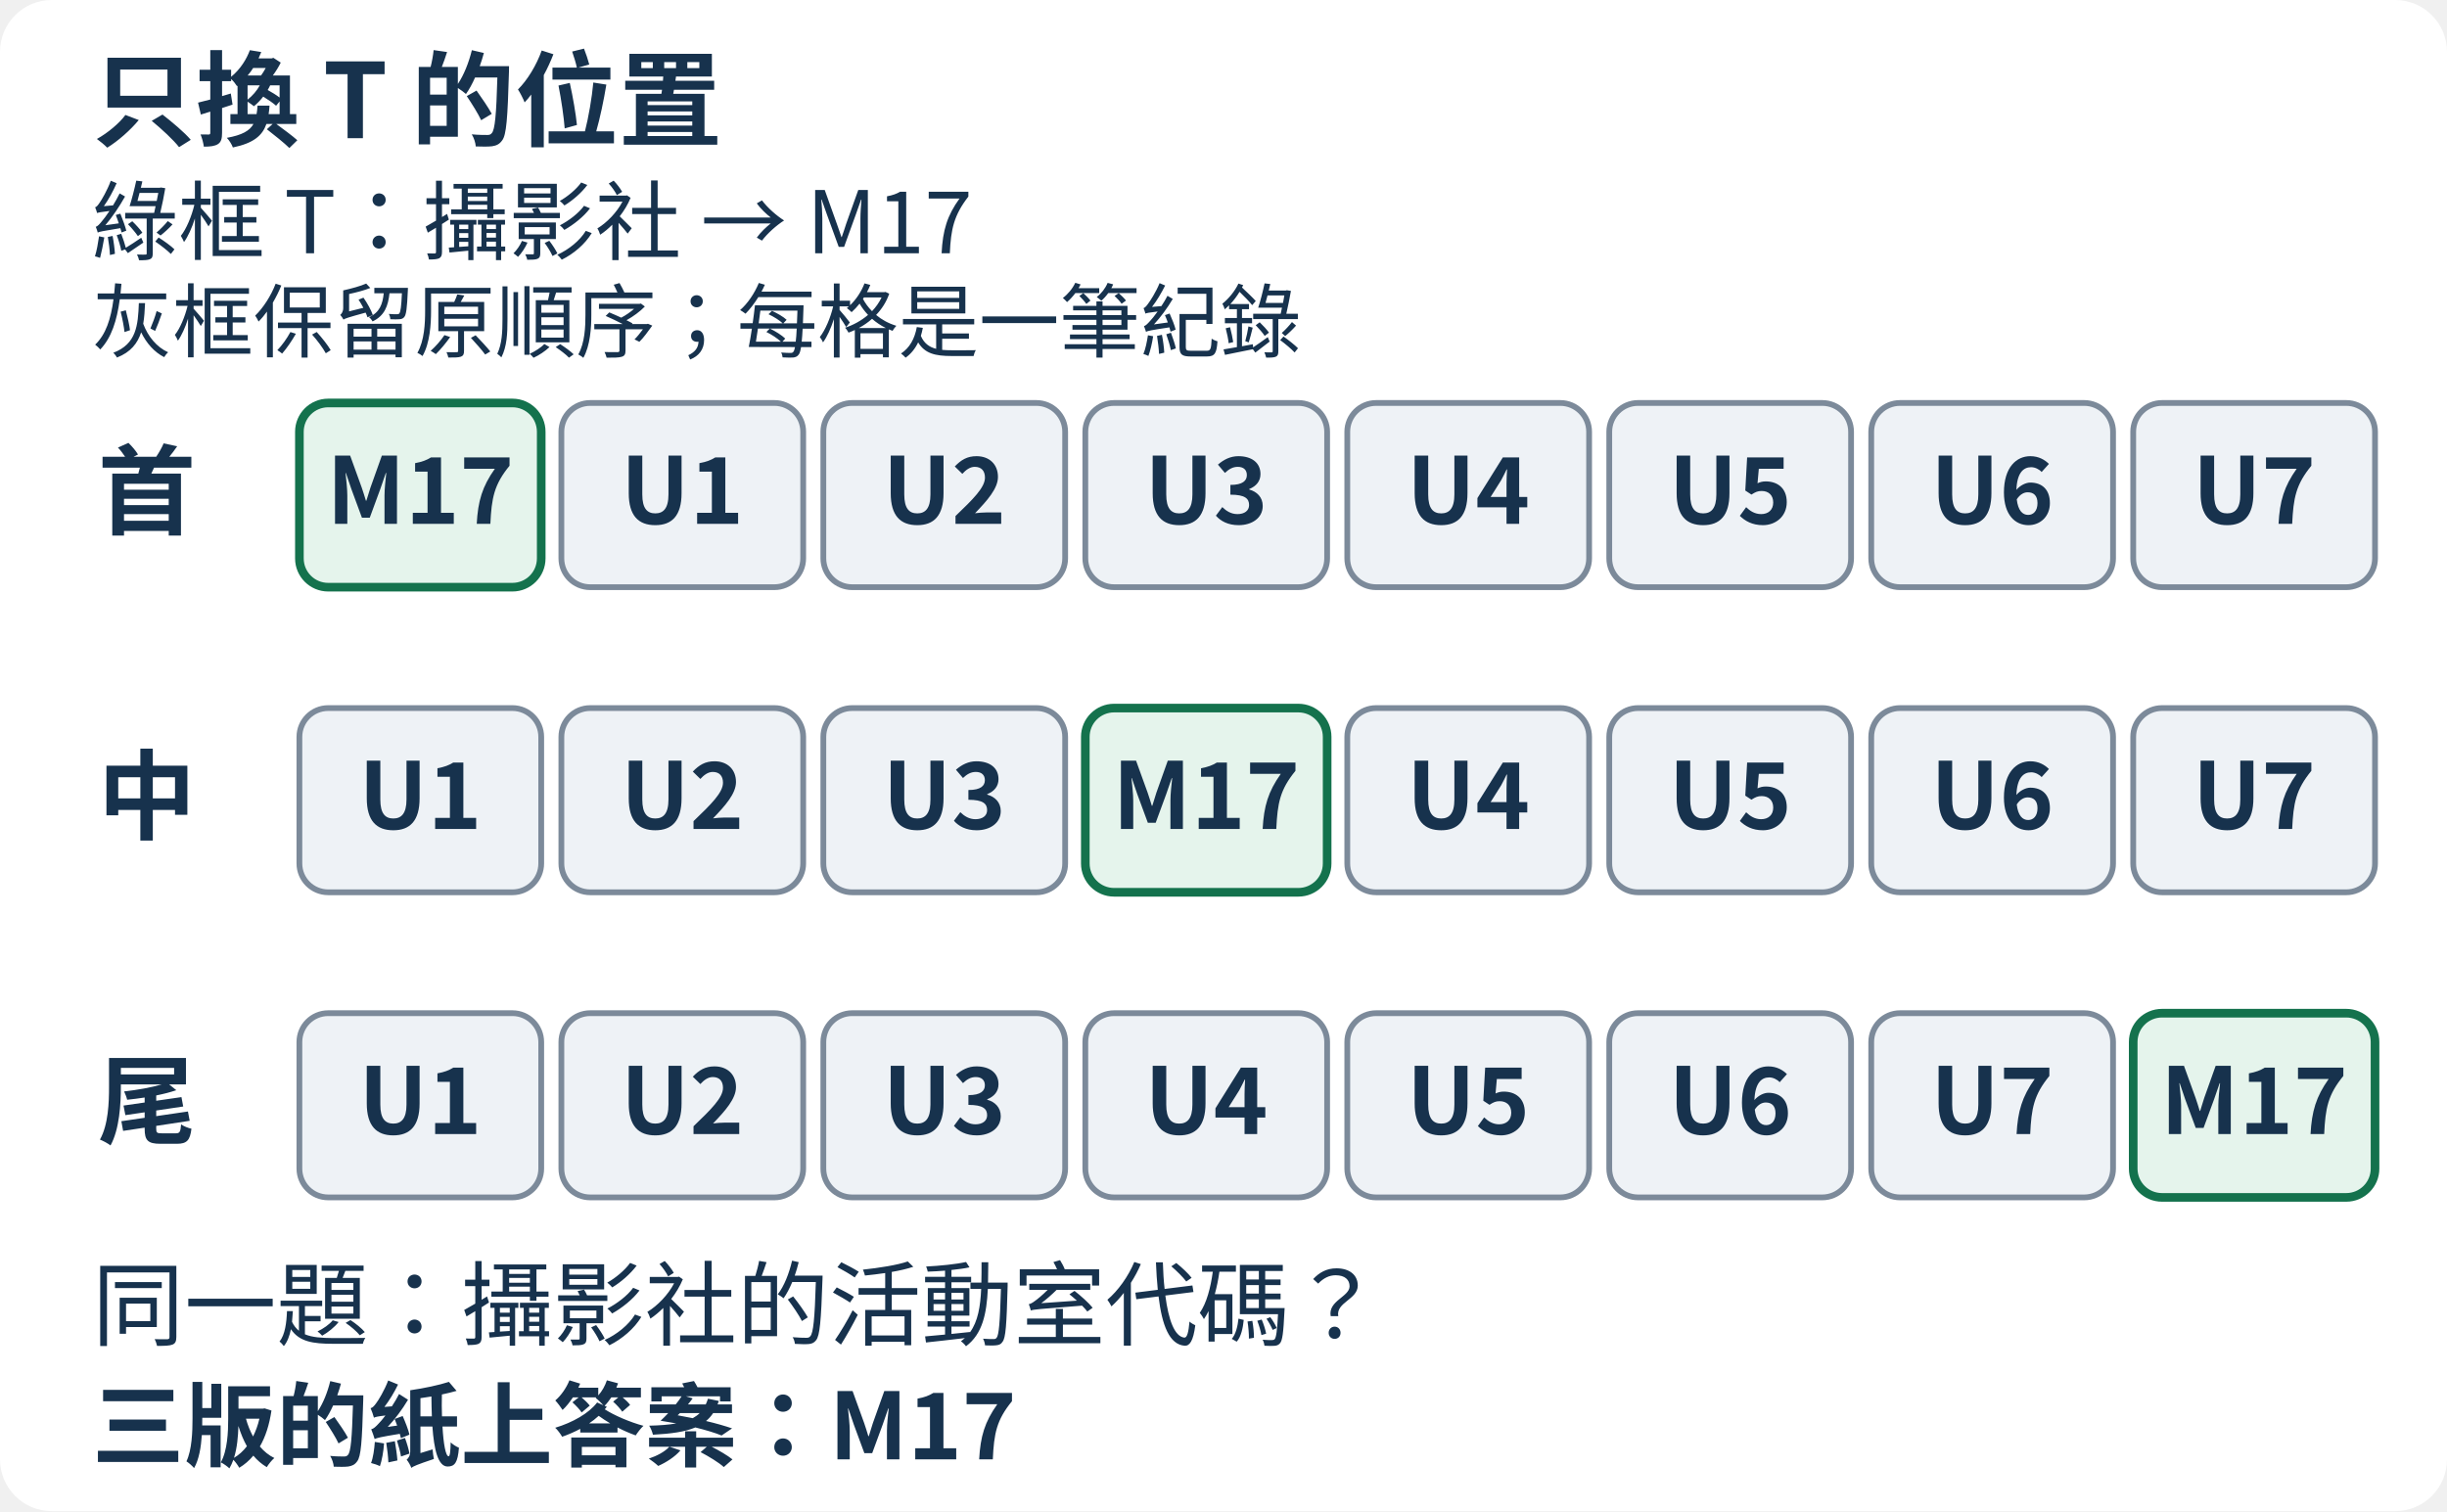
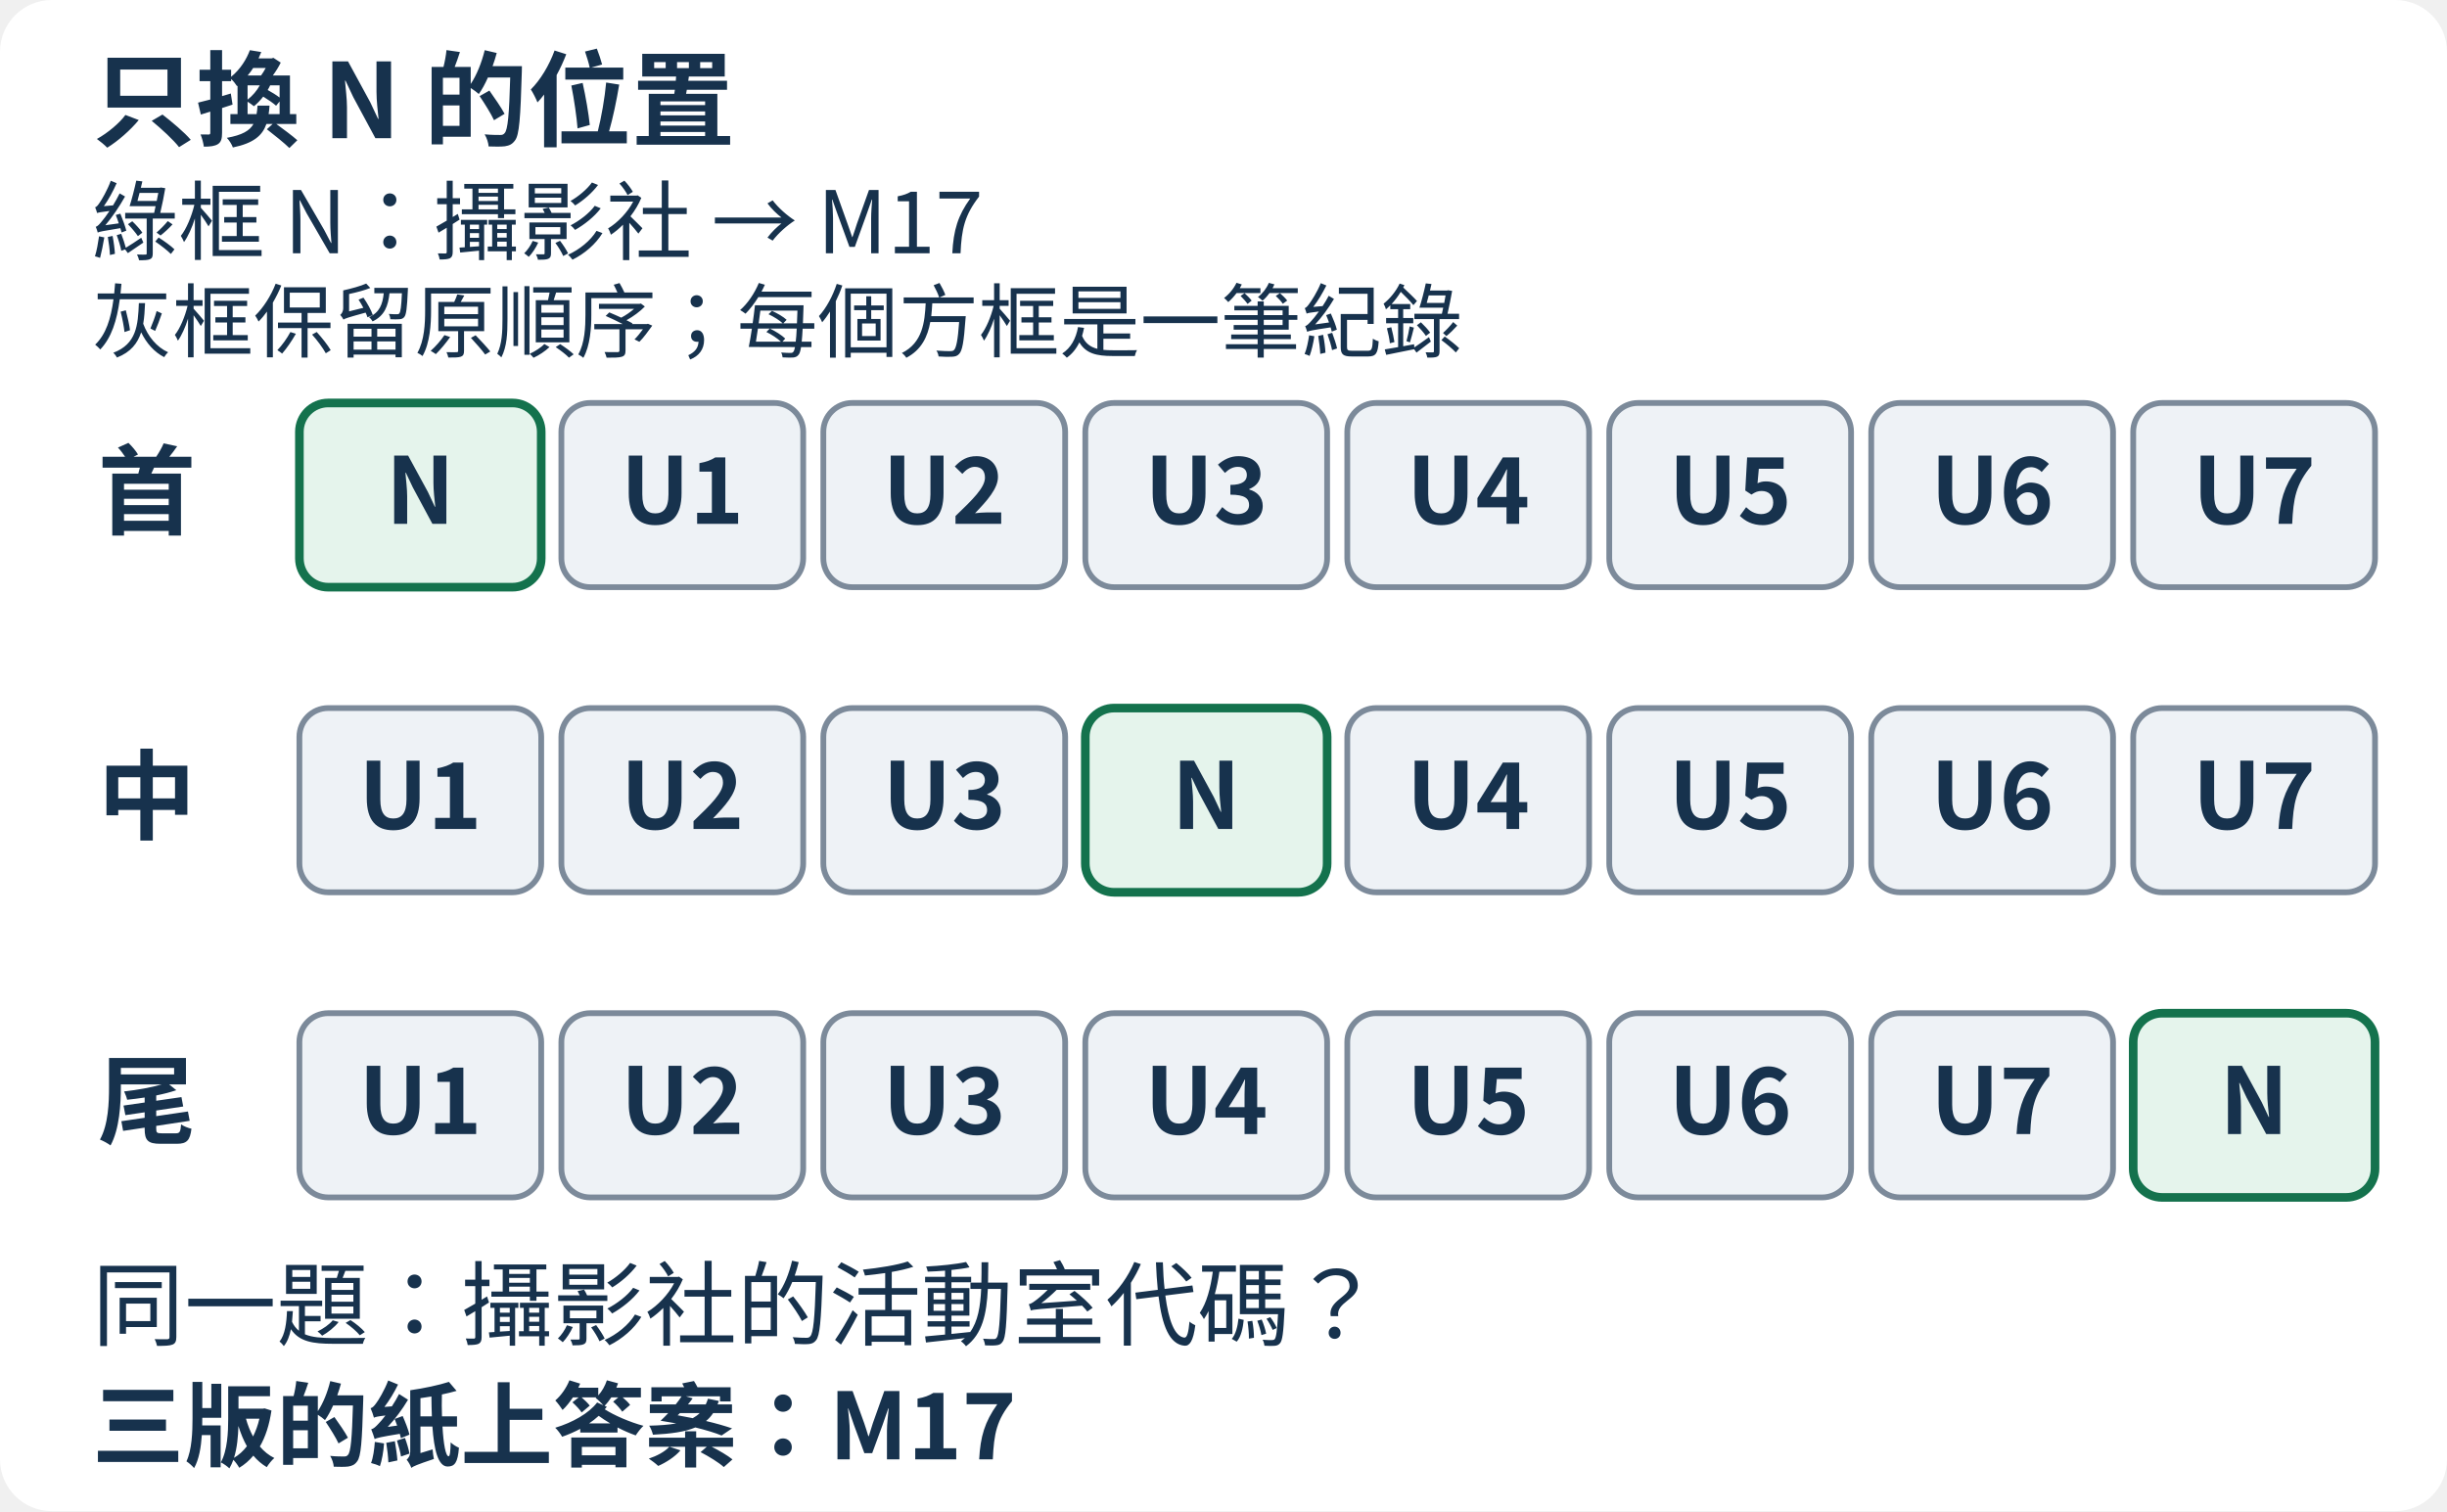
<svg xmlns="http://www.w3.org/2000/svg" width="850" height="525" viewBox="0 0 850 525" role="img" aria-labelledby="title desc">
  <style>
    text { font-family: "Noto Sans CJK TC", "Microsoft JhengHei", sans-serif; fill: #17324d; }
    .card { fill: #eef2f6; stroke: #7c8a9a; stroke-width: 2; }
    .clue { fill: #e5f4ec; stroke: #14724d; stroke-width: 3; }
    .value { font-size: 32px; font-weight: 700; text-anchor: middle; }
    .place { font-size: 34px; font-weight: 700; }
  </style>
  <rect width="850" height="525" rx="18" fill="#ffffff" />
-   <text x="32" y="48" font-size="36" font-weight="700">只換 T 的位置</text>
-   <text x="32" y="88" font-size="30">綠框 T：攝影社 → M17</text>
-   <text x="32" y="122" font-size="28">灰框保留原順序；每格是一筆紀錄</text>
+   <text x="32" y="48" font-size="36" font-weight="700">只換 N 的位置</text>
+   <text x="32" y="88" font-size="30">綠框 N：攝影社 → M17</text>
+   <text x="32" y="122" font-size="28">灰框保留原順序；每個方框是一筆紀錄</text>
  <text class="place" x="34" y="183">首</text>
  <rect class="clue" x="104" y="140" width="84" height="64" rx="10" />
-   <text class="value" x="146" y="182">M17</text>
+   <text class="value" x="146" y="182">N</text>
  <rect class="card" x="195" y="140" width="84" height="64" rx="10" />
  <text class="value" x="237" y="182">U1</text>
  <rect class="card" x="286" y="140" width="84" height="64" rx="10" />
  <text class="value" x="328" y="182">U2</text>
  <rect class="card" x="377" y="140" width="84" height="64" rx="10" />
  <text class="value" x="419" y="182">U3</text>
  <rect class="card" x="468" y="140" width="84" height="64" rx="10" />
  <text class="value" x="510" y="182">U4</text>
  <rect class="card" x="559" y="140" width="84" height="64" rx="10" />
  <text class="value" x="601" y="182">U5</text>
  <rect class="card" x="650" y="140" width="84" height="64" rx="10" />
  <text class="value" x="692" y="182">U6</text>
  <rect class="card" x="741" y="140" width="84" height="64" rx="10" />
  <text class="value" x="783" y="182">U7</text>
  <text class="place" x="34" y="289">中</text>
  <rect class="card" x="104" y="246" width="84" height="64" rx="10" />
  <text class="value" x="146" y="288">U1</text>
  <rect class="card" x="195" y="246" width="84" height="64" rx="10" />
  <text class="value" x="237" y="288">U2</text>
  <rect class="card" x="286" y="246" width="84" height="64" rx="10" />
  <text class="value" x="328" y="288">U3</text>
  <rect class="clue" x="377" y="246" width="84" height="64" rx="10" />
-   <text class="value" x="419" y="288">M17</text>
+   <text class="value" x="419" y="288">N</text>
  <rect class="card" x="468" y="246" width="84" height="64" rx="10" />
  <text class="value" x="510" y="288">U4</text>
  <rect class="card" x="559" y="246" width="84" height="64" rx="10" />
  <text class="value" x="601" y="288">U5</text>
  <rect class="card" x="650" y="246" width="84" height="64" rx="10" />
  <text class="value" x="692" y="288">U6</text>
  <rect class="card" x="741" y="246" width="84" height="64" rx="10" />
  <text class="value" x="783" y="288">U7</text>
  <text class="place" x="34" y="395">尾</text>
  <rect class="card" x="104" y="352" width="84" height="64" rx="10" />
  <text class="value" x="146" y="394">U1</text>
  <rect class="card" x="195" y="352" width="84" height="64" rx="10" />
  <text class="value" x="237" y="394">U2</text>
  <rect class="card" x="286" y="352" width="84" height="64" rx="10" />
  <text class="value" x="328" y="394">U3</text>
  <rect class="card" x="377" y="352" width="84" height="64" rx="10" />
  <text class="value" x="419" y="394">U4</text>
  <rect class="card" x="468" y="352" width="84" height="64" rx="10" />
  <text class="value" x="510" y="394">U5</text>
  <rect class="card" x="559" y="352" width="84" height="64" rx="10" />
  <text class="value" x="601" y="394">U6</text>
  <rect class="card" x="650" y="352" width="84" height="64" rx="10" />
  <text class="value" x="692" y="394">U7</text>
  <rect class="clue" x="741" y="352" width="84" height="64" rx="10" />
-   <text class="value" x="783" y="394">M17</text>
+   <text class="value" x="783" y="394">N</text>
  <text x="32" y="465" font-size="32">同一題：攝影社的活動室代碼？</text>
  <text x="32" y="507" font-size="32" font-weight="700">三版的紙上答案：M17</text>
</svg>
